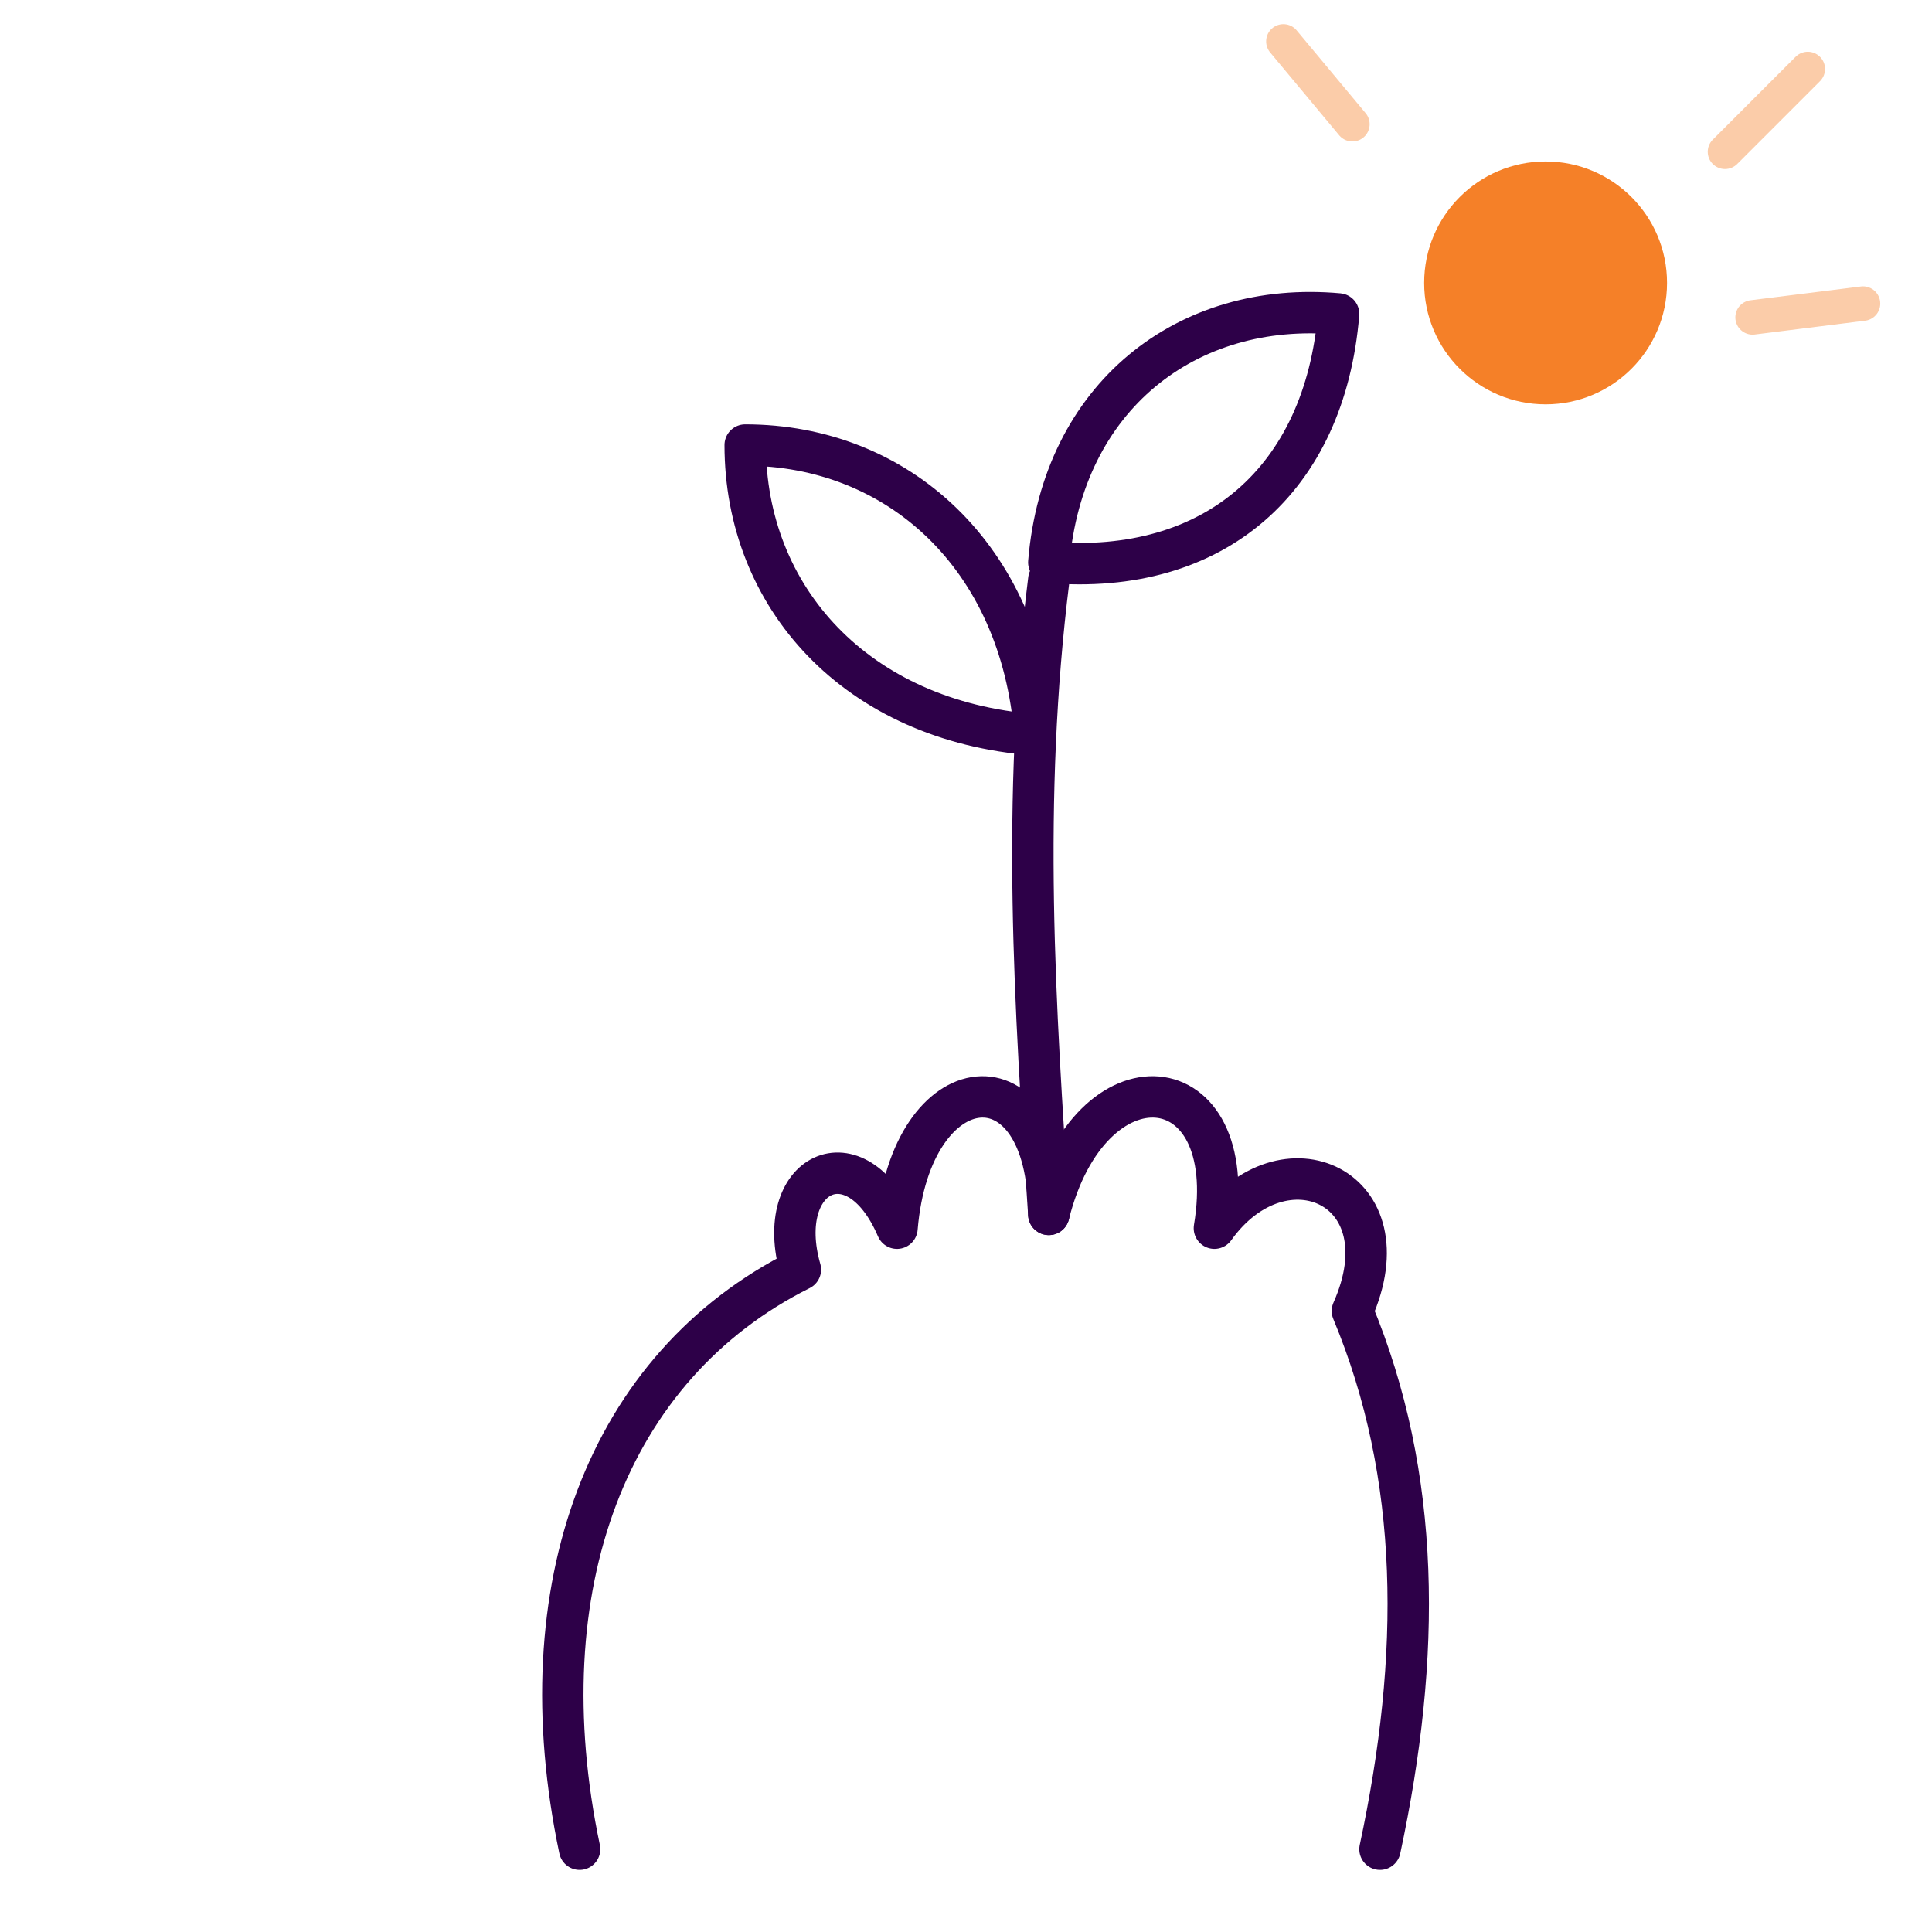
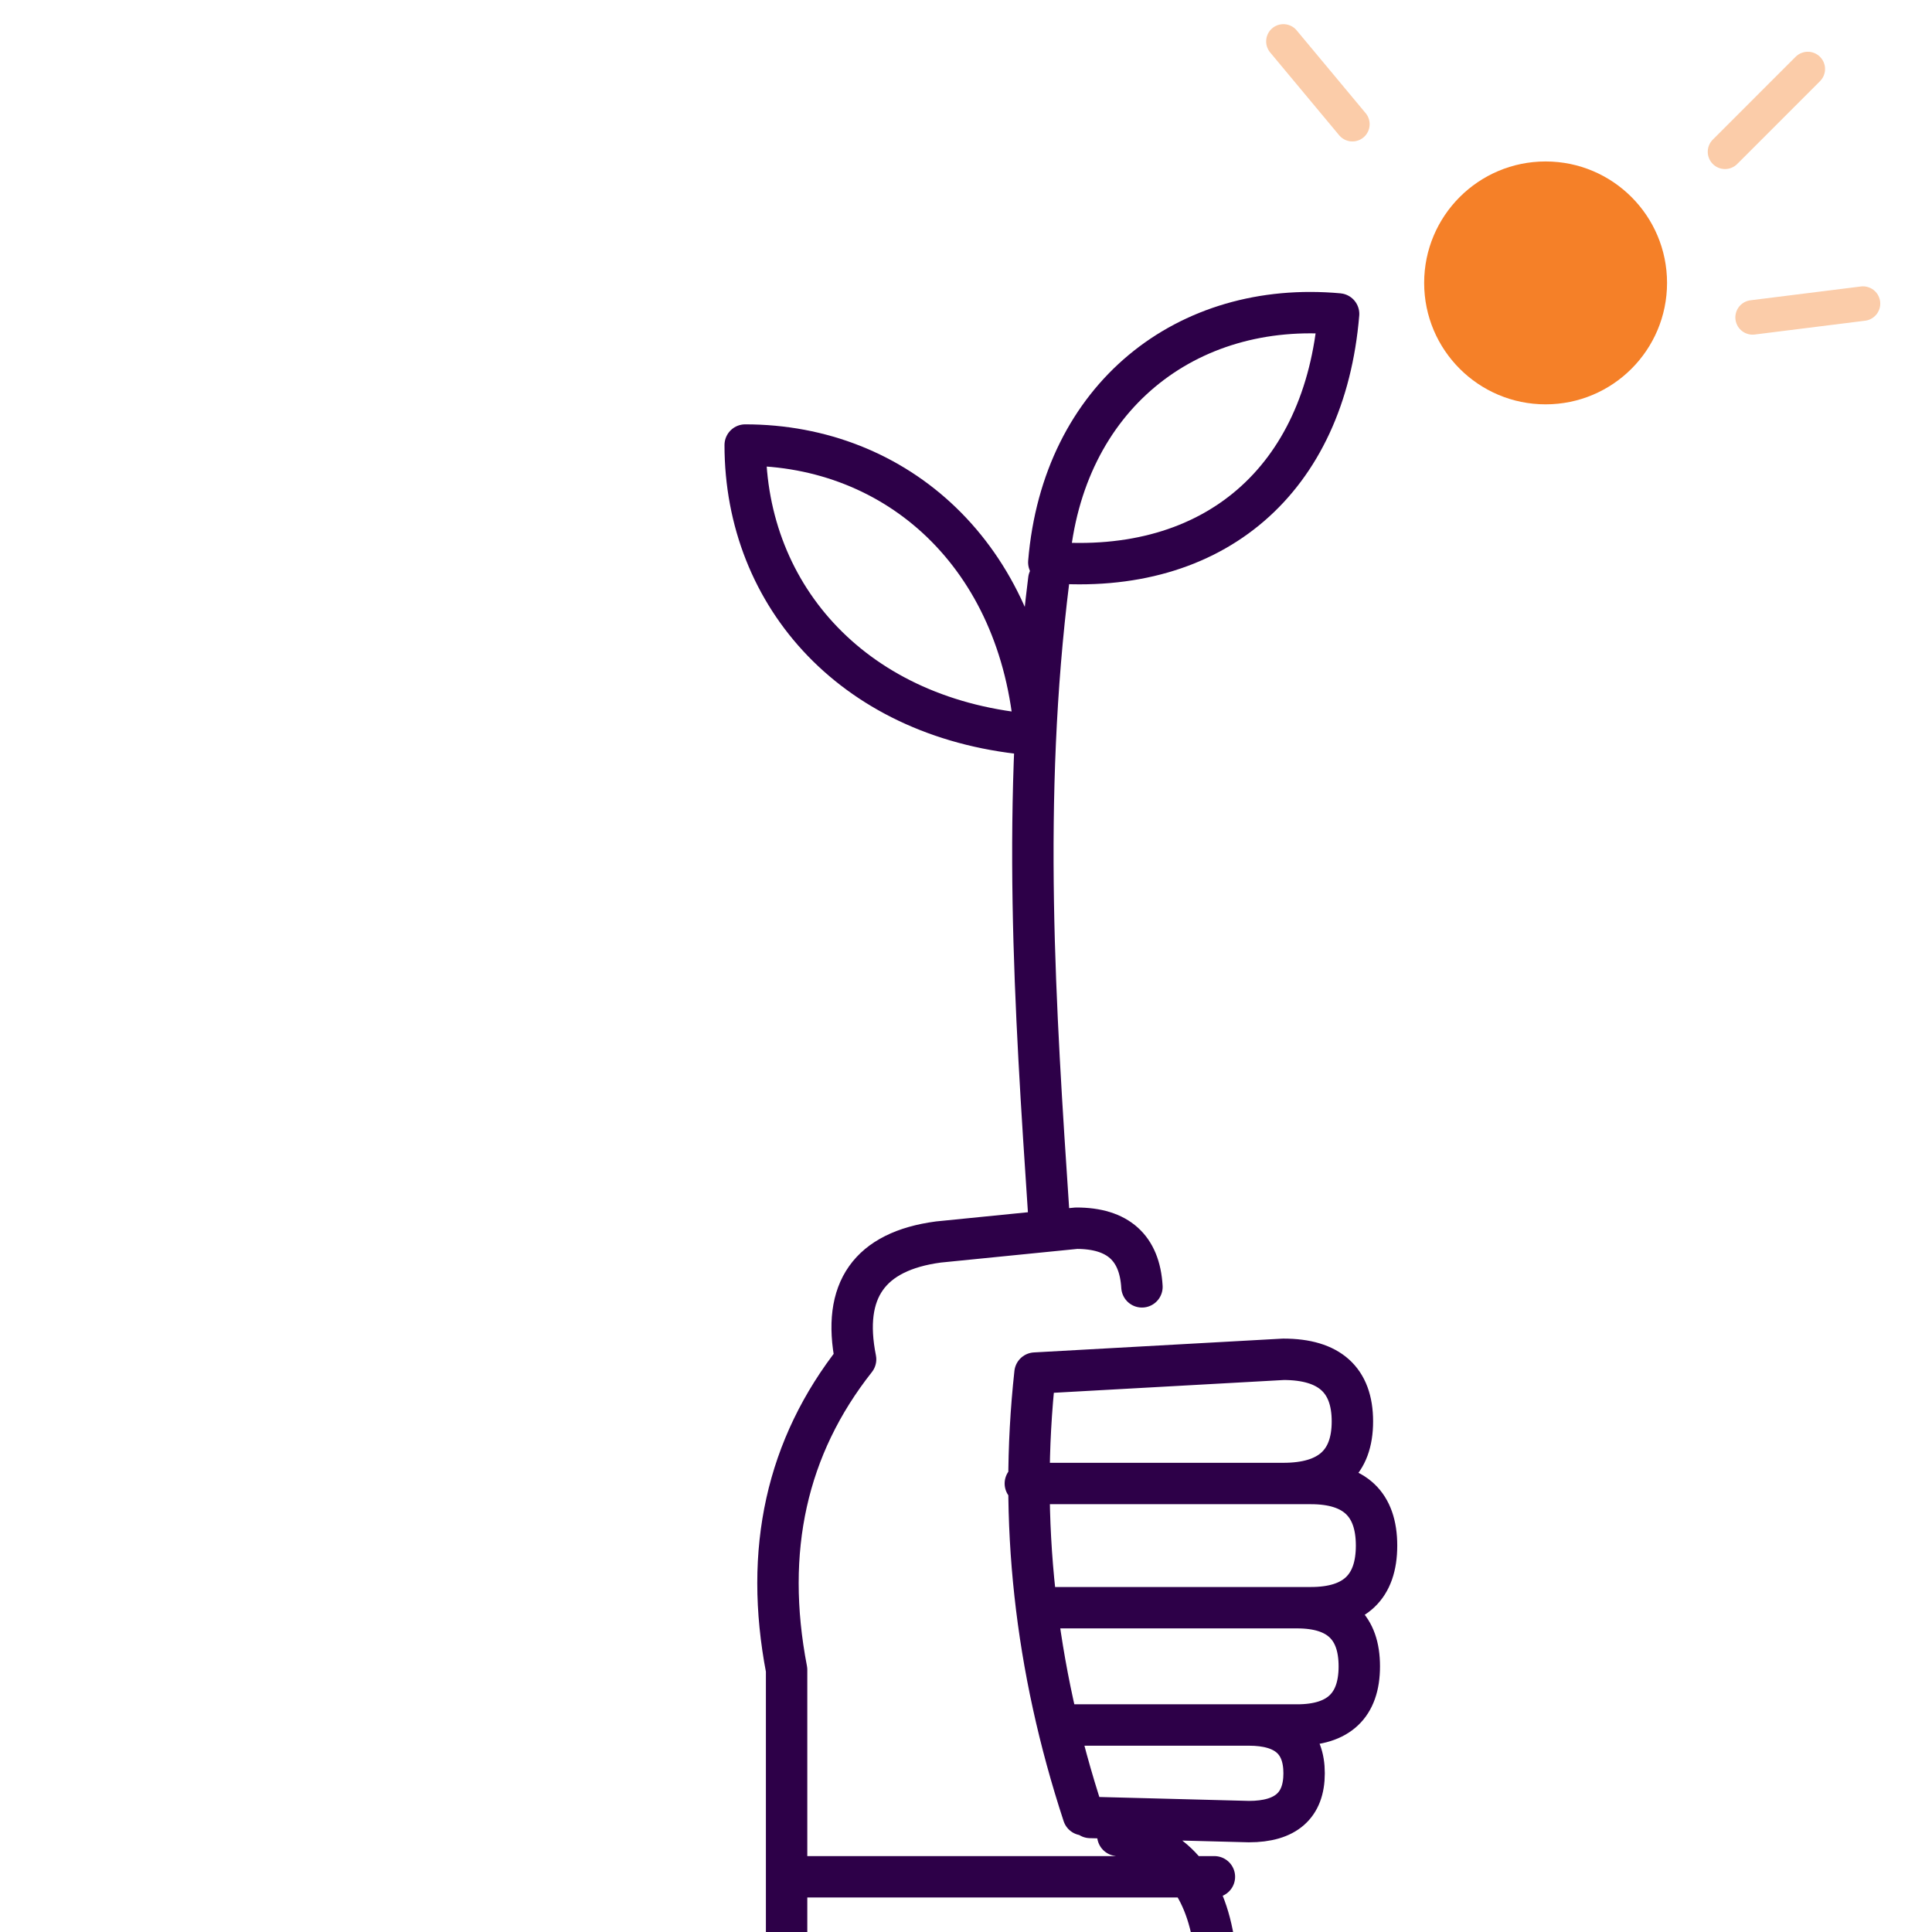
<svg xmlns="http://www.w3.org/2000/svg" width="280" height="280" viewBox="0 0 280 280" fill="none">
-   <path id="hand" d="M84 268C76 230 88 198 116 184C112 170 124 164 130 178C132 154 152 152 152 176C158 152 180 154 176 178C186 164 204 172 196 190C206 214 206 240 200 268" stroke="#2D0048" stroke-width="6" stroke-linecap="round" stroke-linejoin="round" />
-   <path id="stem" d="M152 176C150 146 148 116 152 84" stroke="#2D0048" stroke-width="6" stroke-linecap="round" stroke-linejoin="round" />
-   <path id="leaf-left" d="M150 106.5C124 104.5 108 86.5 108 64.5C130 64.5 148 80.5 150 106.5Z" stroke="#2D0048" stroke-width="6" stroke-linecap="round" stroke-linejoin="round" />
-   <path id="leaf-right" d="M152 81.499C154 57.499 172 43.499 194 45.499C192 69.499 176 83.499 152 81.499Z" stroke="#2D0048" stroke-width="6" stroke-linecap="round" stroke-linejoin="round" />
-   <circle id="sun" cx="224" cy="41" r="17.6" fill="#F58028" />
-   <path id="spark-1" opacity="0.4" d="M250 22L262 10" stroke="#F58028" stroke-width="5" stroke-linecap="round" stroke-linejoin="round" />
-   <path id="spark-2" opacity="0.4" d="M254 46L270 44" stroke="#F58028" stroke-width="5" stroke-linecap="round" stroke-linejoin="round" />
-   <path id="spark-3" opacity="0.4" d="M196 18L186 6" stroke="#F58028" stroke-width="5" stroke-linecap="round" stroke-linejoin="round" />
+   <g id="Frame=3">
+     <path id="hand" d="M165.5 186.5C165.167 180.833 162 178 156 178L136 180C126 181.333 122 187 124 197C114 209.667 110.667 224.667 114 242V282M157 263C150 241.667 147.667 220.333 150 199L186 197C192.667 197 196 200 196 206C196 212 192.667 215 186 215H148.6H190C196.333 215 199.5 218 199.5 224C199.5 230 196.333 233 190 233H150.4H188C194 233 197 235.833 197 241.5C197 247.167 194 250 188 250H153.6H181C186.333 250 189 252.333 189 257C189 261.667 186.333 264 181 264L158 263.4M162 266C170 267.333 174.667 272.667 176 282M114 272H176" stroke="#2D0048" stroke-width="6" stroke-linecap="round" stroke-linejoin="round" />
+     <path id="stem" d="M152 176C150 146 148 116 152 84" stroke="#2D0048" stroke-width="6" stroke-linecap="round" stroke-linejoin="round" />
+     <path id="leaf-left" d="M150 106.5C124 104.5 108 86.5 108 64.5C130 64.5 148 80.5 150 106.5Z" stroke="#2D0048" stroke-width="6" stroke-linecap="round" stroke-linejoin="round" />
+     <path id="leaf-right" d="M152 81.499C154 57.499 172 43.499 194 45.499C192 69.499 176 83.499 152 81.499Z" stroke="#2D0048" stroke-width="6" stroke-linecap="round" stroke-linejoin="round" />
+     <circle id="sun" cx="224" cy="41" r="17.6" fill="#F58028" />
+     <path id="spark-1" opacity="0.4" d="M250 22L262 10" stroke="#F58028" stroke-width="5" stroke-linecap="round" stroke-linejoin="round" />
+     <path id="spark-2" opacity="0.4" d="M254 46L270 44" stroke="#F58028" stroke-width="5" stroke-linecap="round" stroke-linejoin="round" />
+     <path id="spark-3" opacity="0.4" d="M196 18L186 6" stroke="#F58028" stroke-width="5" stroke-linecap="round" stroke-linejoin="round" />
+   </g>
</svg>
